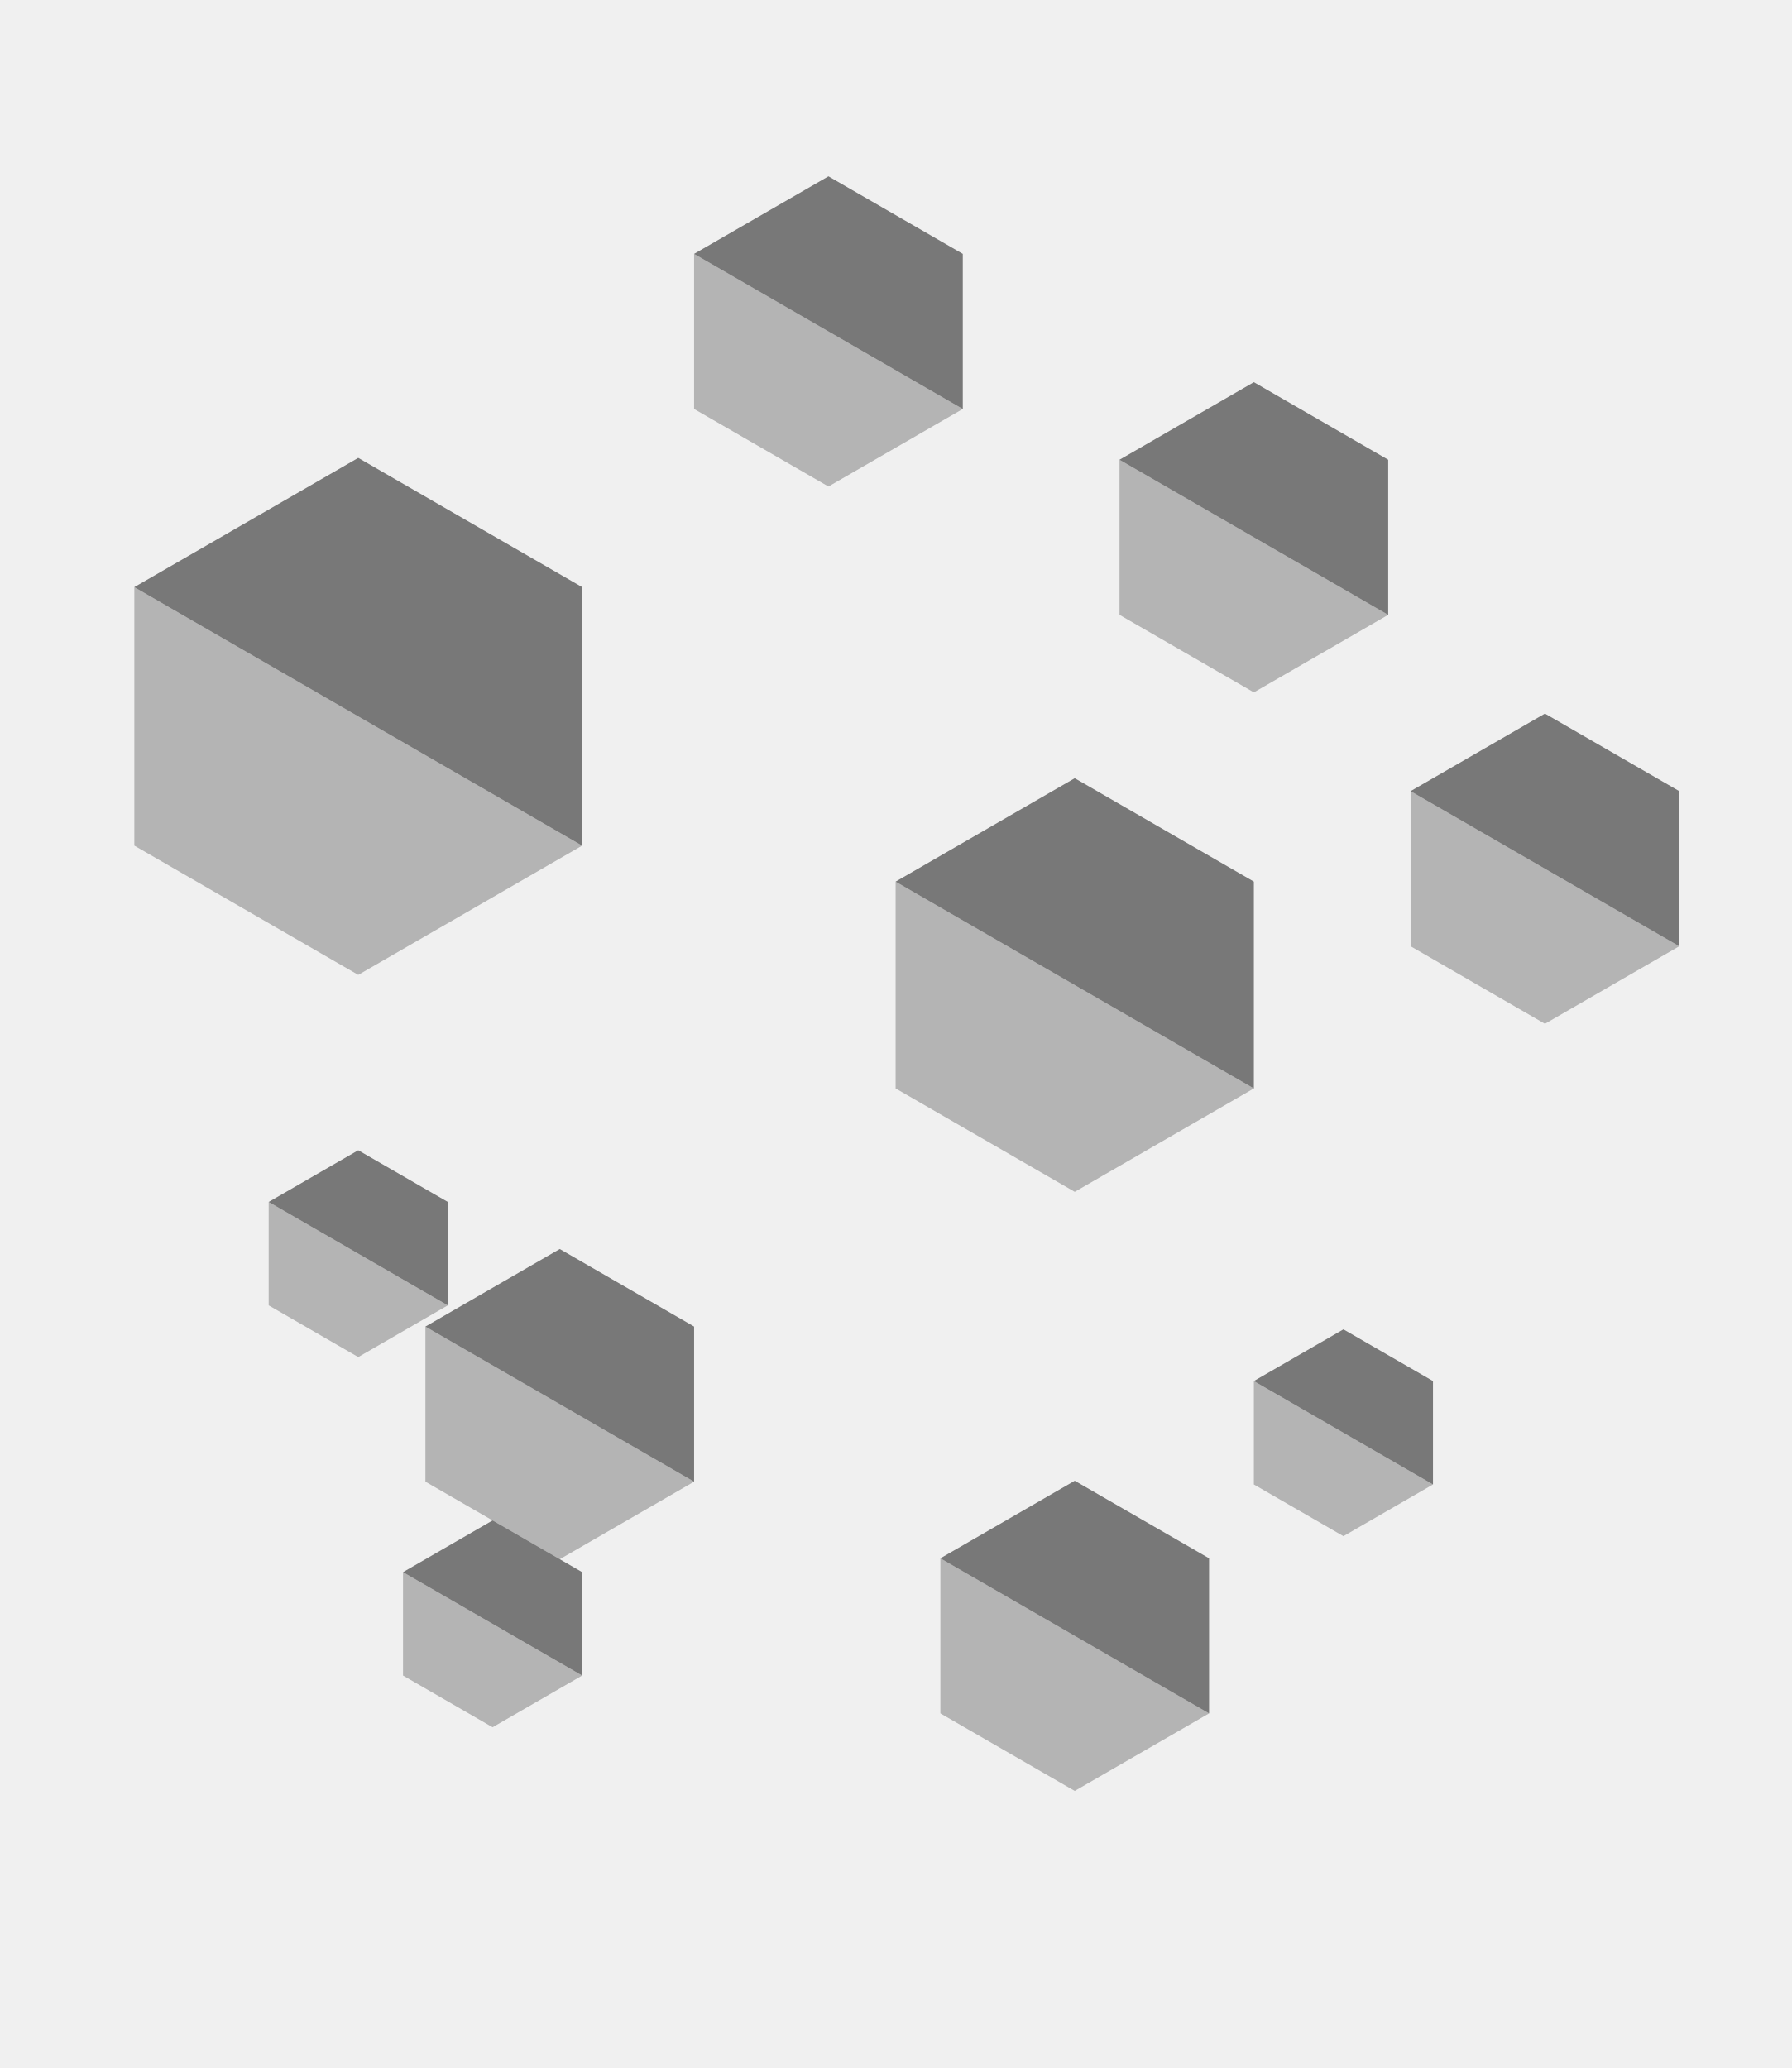
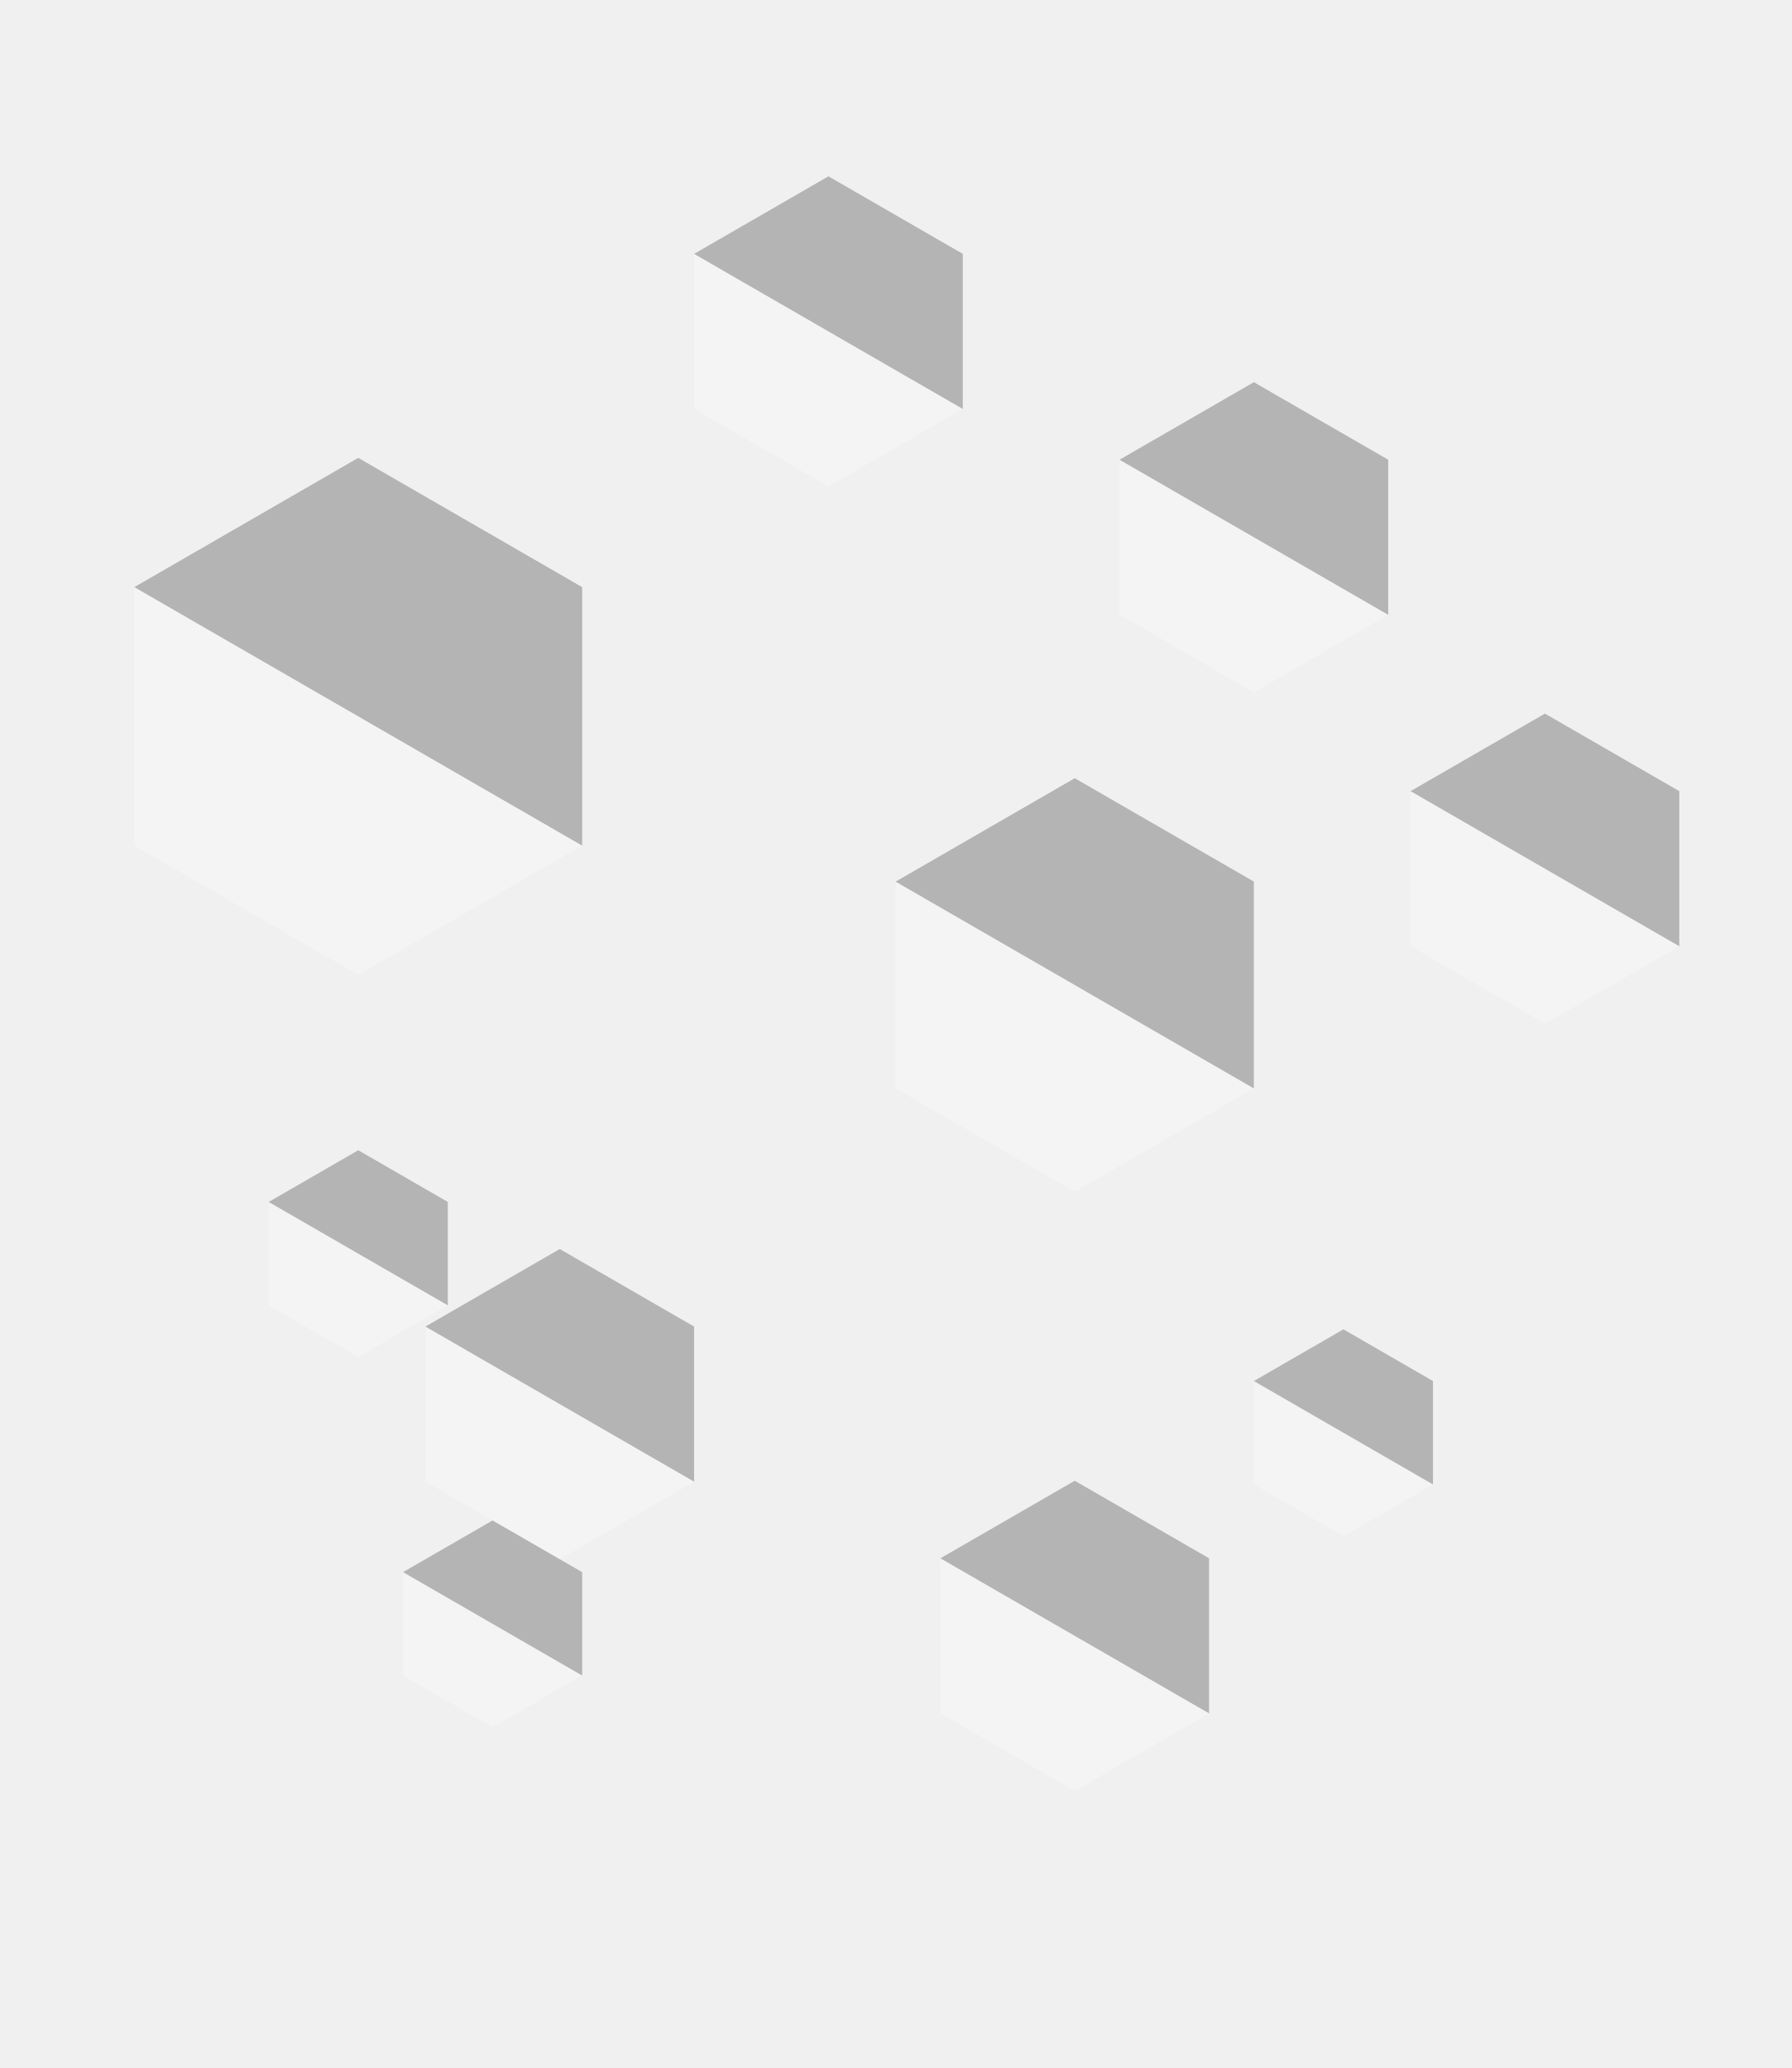
<svg xmlns="http://www.w3.org/2000/svg" xml:space="preserve" width="100" height="115.47">
-   <path fill-opacity=".25" d="M70 60.774 50 49.227v11.547l10 5.774z" />
-   <path fill-opacity=".5" d="m60 43.453-10 5.774 20 11.547V49.226z" />
-   <path fill-opacity=".25" d="m67.5 95.67-15-8.66v8.66L60 100z" />
-   <path fill-opacity=".5" d="m60 82.68-7.5 4.33 15 8.66v-8.66z" />
-   <path fill-opacity=".25" d="m32.5 47.217-25-14.434v14.434L20 54.434z" />
-   <path fill-opacity=".5" d="M20 25.566 7.5 32.783l25 14.434V32.783z" />
-   <path fill-opacity=".25" d="m77.5 34.33-15-8.66v8.66l7.5 4.33z" />
-   <path fill-opacity=".5" d="m70 21.34-7.5 4.33 15 8.66v-8.66z" />
-   <path fill-opacity=".25" d="m25 72.887-10-5.773v5.773l5 2.887z" />
-   <path fill-opacity=".5" d="m20 64.226-5 2.887 10 5.773v-5.773z" />
-   <path fill-opacity=".25" d="m80 82.887-10-5.773v5.773l5 2.887z" />
-   <path fill-opacity=".5" d="m75 74.226-5 2.887 10 5.773v-5.773z" />
-   <path fill-opacity=".25" d="m32.5 93.557-10-5.773v5.773l5 2.887z" />
-   <path fill-opacity=".5" d="m27.5 84.896-5 2.887 10 5.773v-5.773z" />
-   <path fill-opacity=".25" d="m53.75 22.835-15-8.66v8.66l7.5 4.33z" />
-   <path fill-opacity=".5" d="m46.25 9.845-7.5 4.33 15 8.66v-8.66z" />
-   <path fill-opacity=".25" d="m93.75 52.835-15-8.66v8.66l7.5 4.33z" />
-   <path fill-opacity=".5" d="m86.25 39.845-7.5 4.33 15 8.66v-8.66z" />
-   <path fill-opacity=".25" d="m38.75 82.731-15-8.66v8.66l7.5 4.33z" />
-   <path fill-opacity=".5" d="m31.25 69.741-7.5 4.33 15 8.66v-8.66z" />
+   <path fill="#fff" fill-opacity=".25" d="M70 60.774 50 49.227v11.547l10 5.774z" />
+   <path fill-opacity=".25" d="m60 43.453-10 5.774 20 11.547V49.226z" />
+   <path fill="#fff" fill-opacity=".25" d="m67.5 95.67-15-8.66v8.66L60 100z" />
+   <path fill-opacity=".25" d="m60 82.68-7.5 4.33 15 8.66v-8.66z" />
+   <path fill="#fff" fill-opacity=".25" d="m32.5 47.217-25-14.434v14.434L20 54.434z" />
+   <path fill-opacity=".25" d="M20 25.566 7.5 32.783l25 14.434V32.783z" />
+   <path fill="#fff" fill-opacity=".25" d="m77.5 34.33-15-8.66v8.66l7.5 4.33z" />
+   <path fill-opacity=".25" d="m70 21.34-7.5 4.33 15 8.66v-8.66z" />
+   <path fill="#fff" fill-opacity=".25" d="m25 72.887-10-5.773v5.773l5 2.887z" />
+   <path fill-opacity=".25" d="m20 64.226-5 2.887 10 5.773v-5.773z" />
+   <path fill="#fff" fill-opacity=".25" d="m80 82.887-10-5.773v5.773l5 2.887z" />
+   <path fill-opacity=".25" d="m75 74.226-5 2.887 10 5.773v-5.773z" />
+   <path fill="#fff" fill-opacity=".25" d="m32.5 93.557-10-5.773v5.773l5 2.887z" />
+   <path fill-opacity=".25" d="m27.5 84.896-5 2.887 10 5.773v-5.773z" />
+   <path fill="#fff" fill-opacity=".25" d="m53.75 22.835-15-8.66v8.66l7.5 4.33z" />
+   <path fill-opacity=".25" d="m46.25 9.845-7.5 4.33 15 8.66v-8.66z" />
+   <path fill="#fff" fill-opacity=".25" d="m93.75 52.835-15-8.66v8.66l7.5 4.33z" />
+   <path fill-opacity=".25" d="m86.25 39.845-7.5 4.33 15 8.66v-8.66z" />
+   <path fill="#fff" fill-opacity=".25" d="m38.75 82.731-15-8.66v8.66l7.5 4.33z" />
+   <path fill-opacity=".25" d="m31.25 69.741-7.5 4.33 15 8.66v-8.66z" />
</svg>
